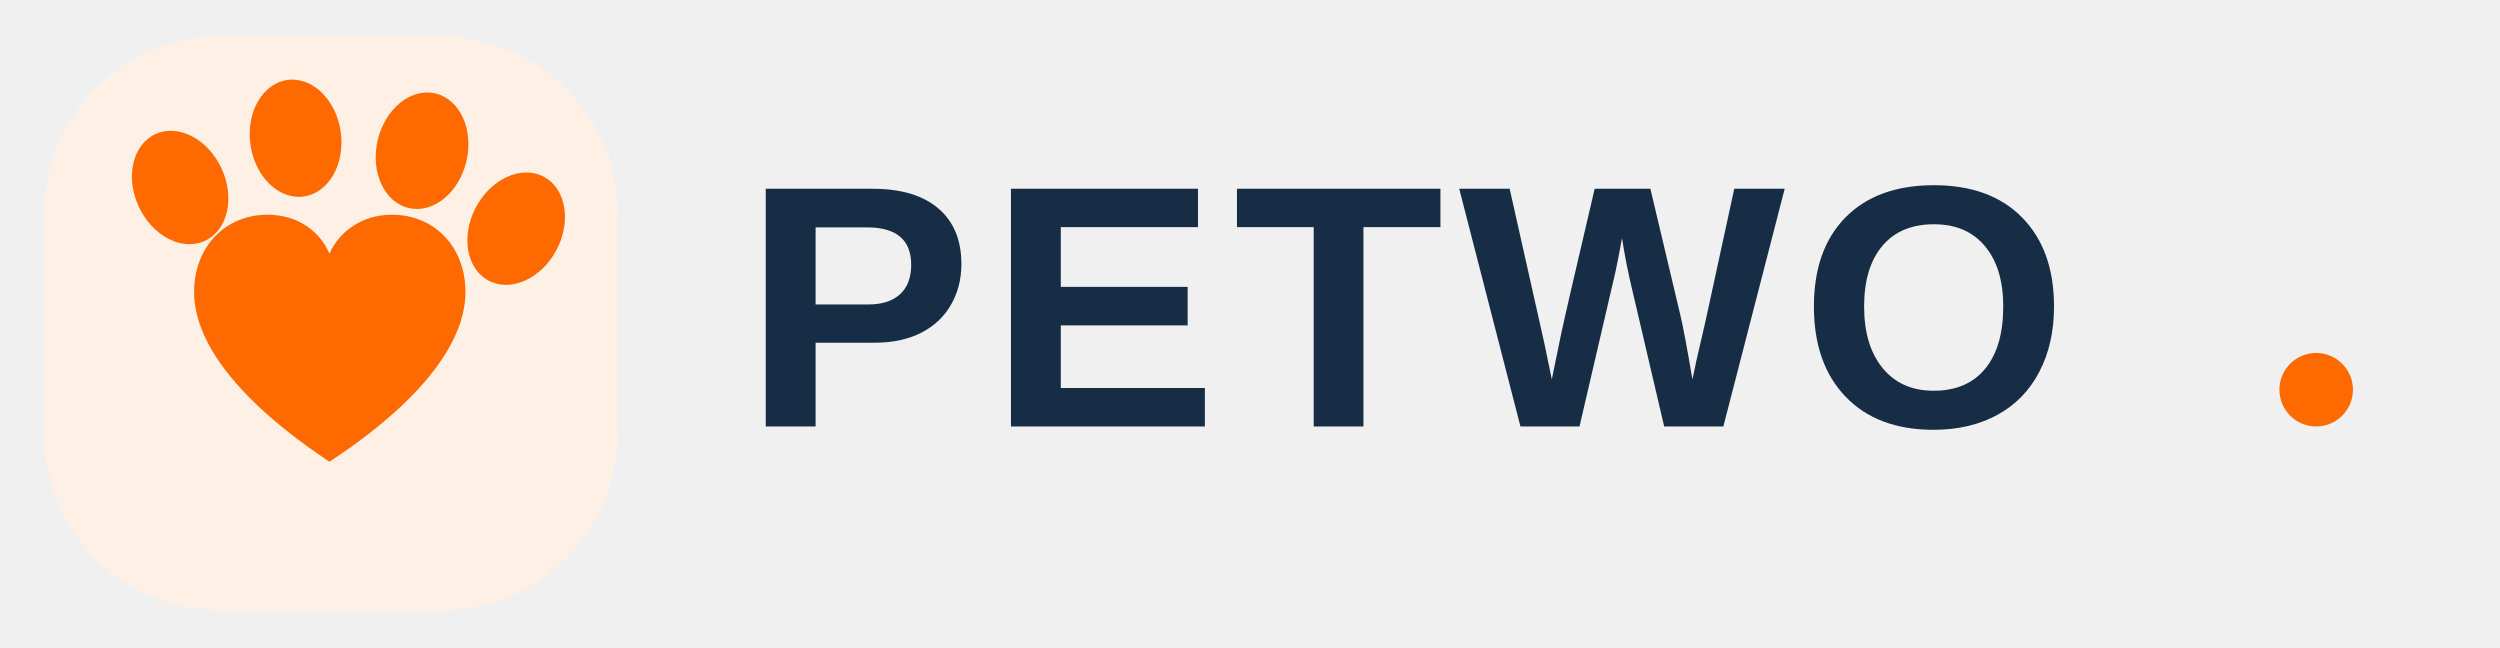
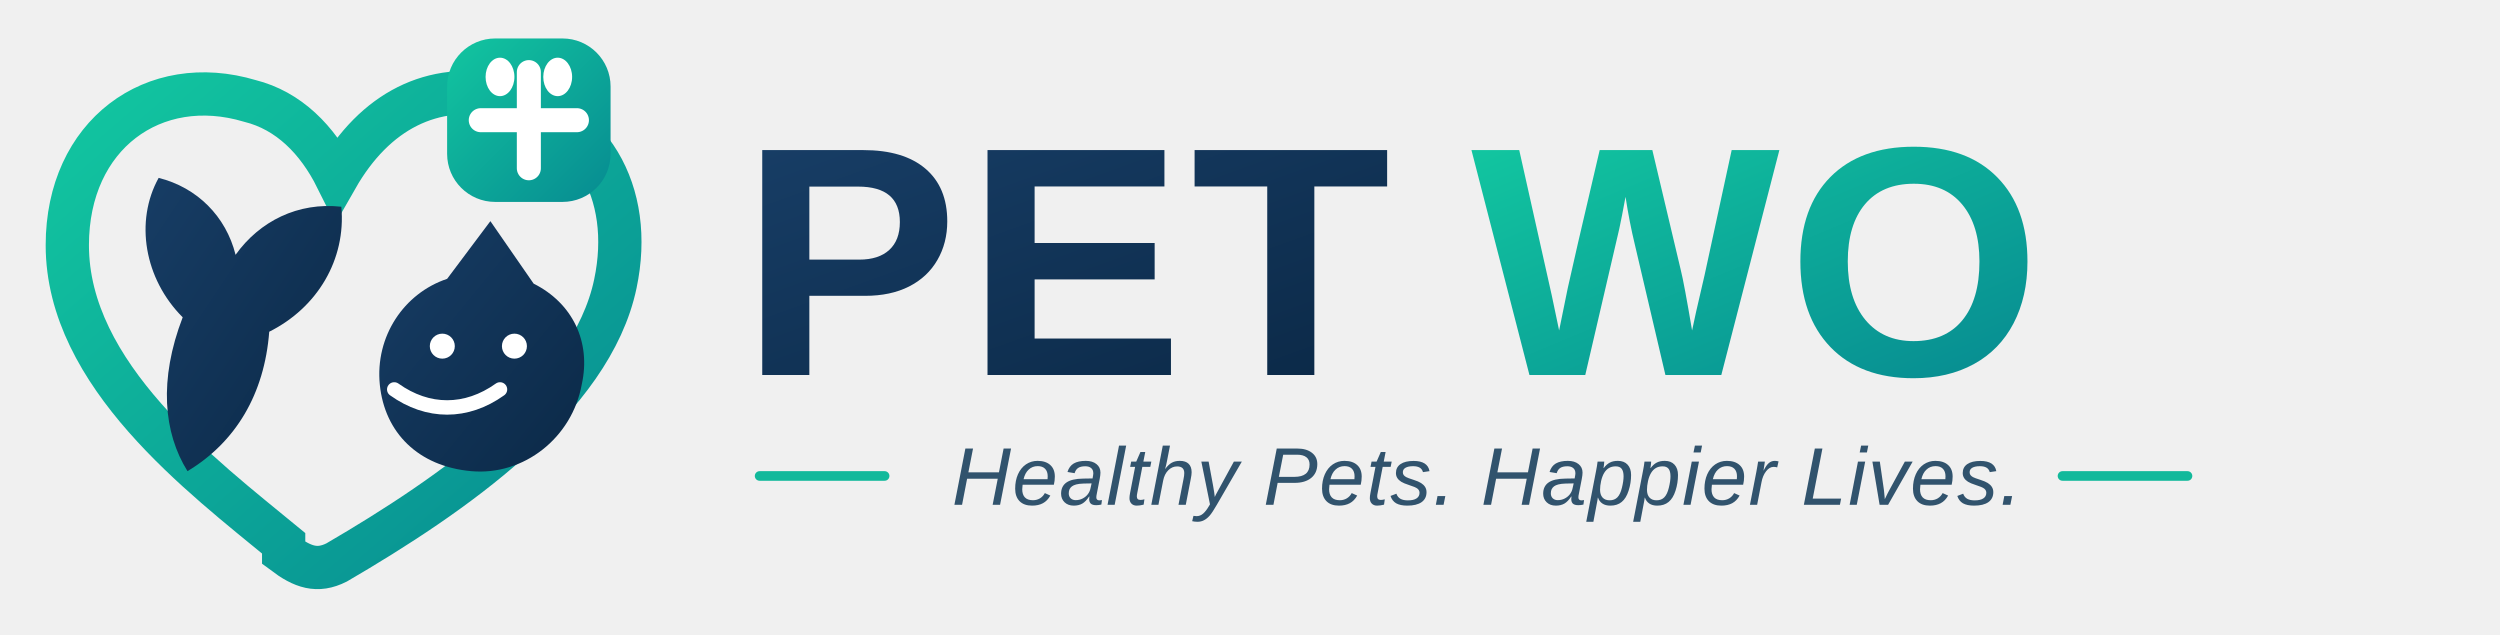
- <svg xmlns="http://www.w3.org/2000/svg" viewBox="0 0 340 88" role="img" aria-labelledby="title desc">
-   <g transform="translate(6 5)">
-     <rect x="0" y="0" width="78" height="78" rx="24" fill="#FFF0E5" />
-     <path d="M38.8 57.8c-3.2-2.2-18.4-12.1-18.4-23.1 0-6.1 4.2-10.5 10-10.5 4.2 0 7.2 2.4 8.4 5.3 1.3-2.9 4.3-5.3 8.5-5.3 5.8 0 10 4.4 10 10.5 0 11-15.2 20.9-18.5 23.1Z" fill="#FF6A00" />
-     <ellipse cx="18.5" cy="20.5" rx="6.2" ry="8" transform="rotate(-25 18.5 20.5)" fill="#FF6A00" />
-     <ellipse cx="34.2" cy="13.8" rx="6.2" ry="8" transform="rotate(-8 34.2 13.8)" fill="#FF6A00" />
-     <ellipse cx="51.4" cy="15.5" rx="6.2" ry="8" transform="rotate(13 51.4 15.5)" fill="#FF6A00" />
-     <ellipse cx="64.2" cy="26.1" rx="6.2" ry="8" transform="rotate(28 64.2 26.1)" fill="#FF6A00" />
+ <svg xmlns="http://www.w3.org/2000/svg" viewBox="0 0 520 132" role="img" aria-labelledby="petwo-title petwo-desc">
+   <defs>
+     <linearGradient id="petwo-teal" x1="0" y1="0" x2="1" y2="1">
+       <stop offset="0" stop-color="#12C6A0" />
+       <stop offset="1" stop-color="#078B91" />
+     </linearGradient>
+     <linearGradient id="petwo-blue" x1="0" y1="0" x2="1" y2="1">
+       <stop offset="0" stop-color="#173D65" />
+       <stop offset="1" stop-color="#0B2947" />
+     </linearGradient>
+   </defs>
+   <g transform="translate(4 8)">
+     <path d="M55 105C38 91 10 70 10 43 10 20 28 7 48 13c8 2 14 8 18 16 8-14 20-20 34-17 19 4 28 20 24 39-5 24-34 44-58 58-4 2-7 1-11-2Z" fill="none" stroke="url(#petwo-teal)" stroke-width="9" stroke-linecap="round" />
+     <path d="M34 58c-8-8-10-20-5-29 8 2 14 8 16 16 5-7 13-11 22-10 1 11-5 21-15 26-1 13-7 23-17 29-5-8-6-19-1-32Z" fill="url(#petwo-blue)" />
+     <path d="M75 72c-1-10 5-19 14-22l9-12 9 13c8 4 12 12 10 21-2 11-12 19-23 18-11-1-18-8-19-18Z" fill="url(#petwo-blue)" />
+     <path d="M78 73c7 5 15 5 22 0" fill="none" stroke="#fff" stroke-width="3" stroke-linecap="round" />
+     <circle cx="88" cy="64" r="2.6" fill="#fff" />
+     <circle cx="103" cy="64" r="2.6" fill="#fff" />
+     <g transform="translate(89 0)">
+       <rect x="0" y="0" width="34" height="34" rx="10" fill="url(#petwo-teal)" />
+       <path d="M17 7v20M7 17h20" stroke="#fff" stroke-width="5" stroke-linecap="round" />
+       <ellipse cx="11" cy="8" rx="3" ry="4" fill="#fff" />
+       <ellipse cx="23" cy="8" rx="3" ry="4" fill="#fff" />
+     </g>
  </g>
-   <text x="101" y="58" fill="#172D45" font-family="Arial, Helvetica, sans-serif" font-size="47" font-weight="800" letter-spacing="2">PETWO</text>
-   <circle cx="315" cy="53" r="5" fill="#FF6A00" />
+   <text x="154" y="78" fill="url(#petwo-blue)" font-family="Arial, Helvetica, sans-serif" font-size="68" font-weight="800" letter-spacing="1.5">PET</text>
+   <text x="306" y="78" fill="url(#petwo-teal)" font-family="Arial, Helvetica, sans-serif" font-size="68" font-weight="800" letter-spacing="1.5">WO</text>
+   <path d="M158 99h26m245 0h26" stroke="#12B99B" stroke-width="2" stroke-linecap="round" />
+   <text x="198" y="105" fill="#31536D" font-family="Arial, Helvetica, sans-serif" font-size="17" font-style="italic" letter-spacing=".3">Healthy Pets. Happier Lives.</text>
</svg>
